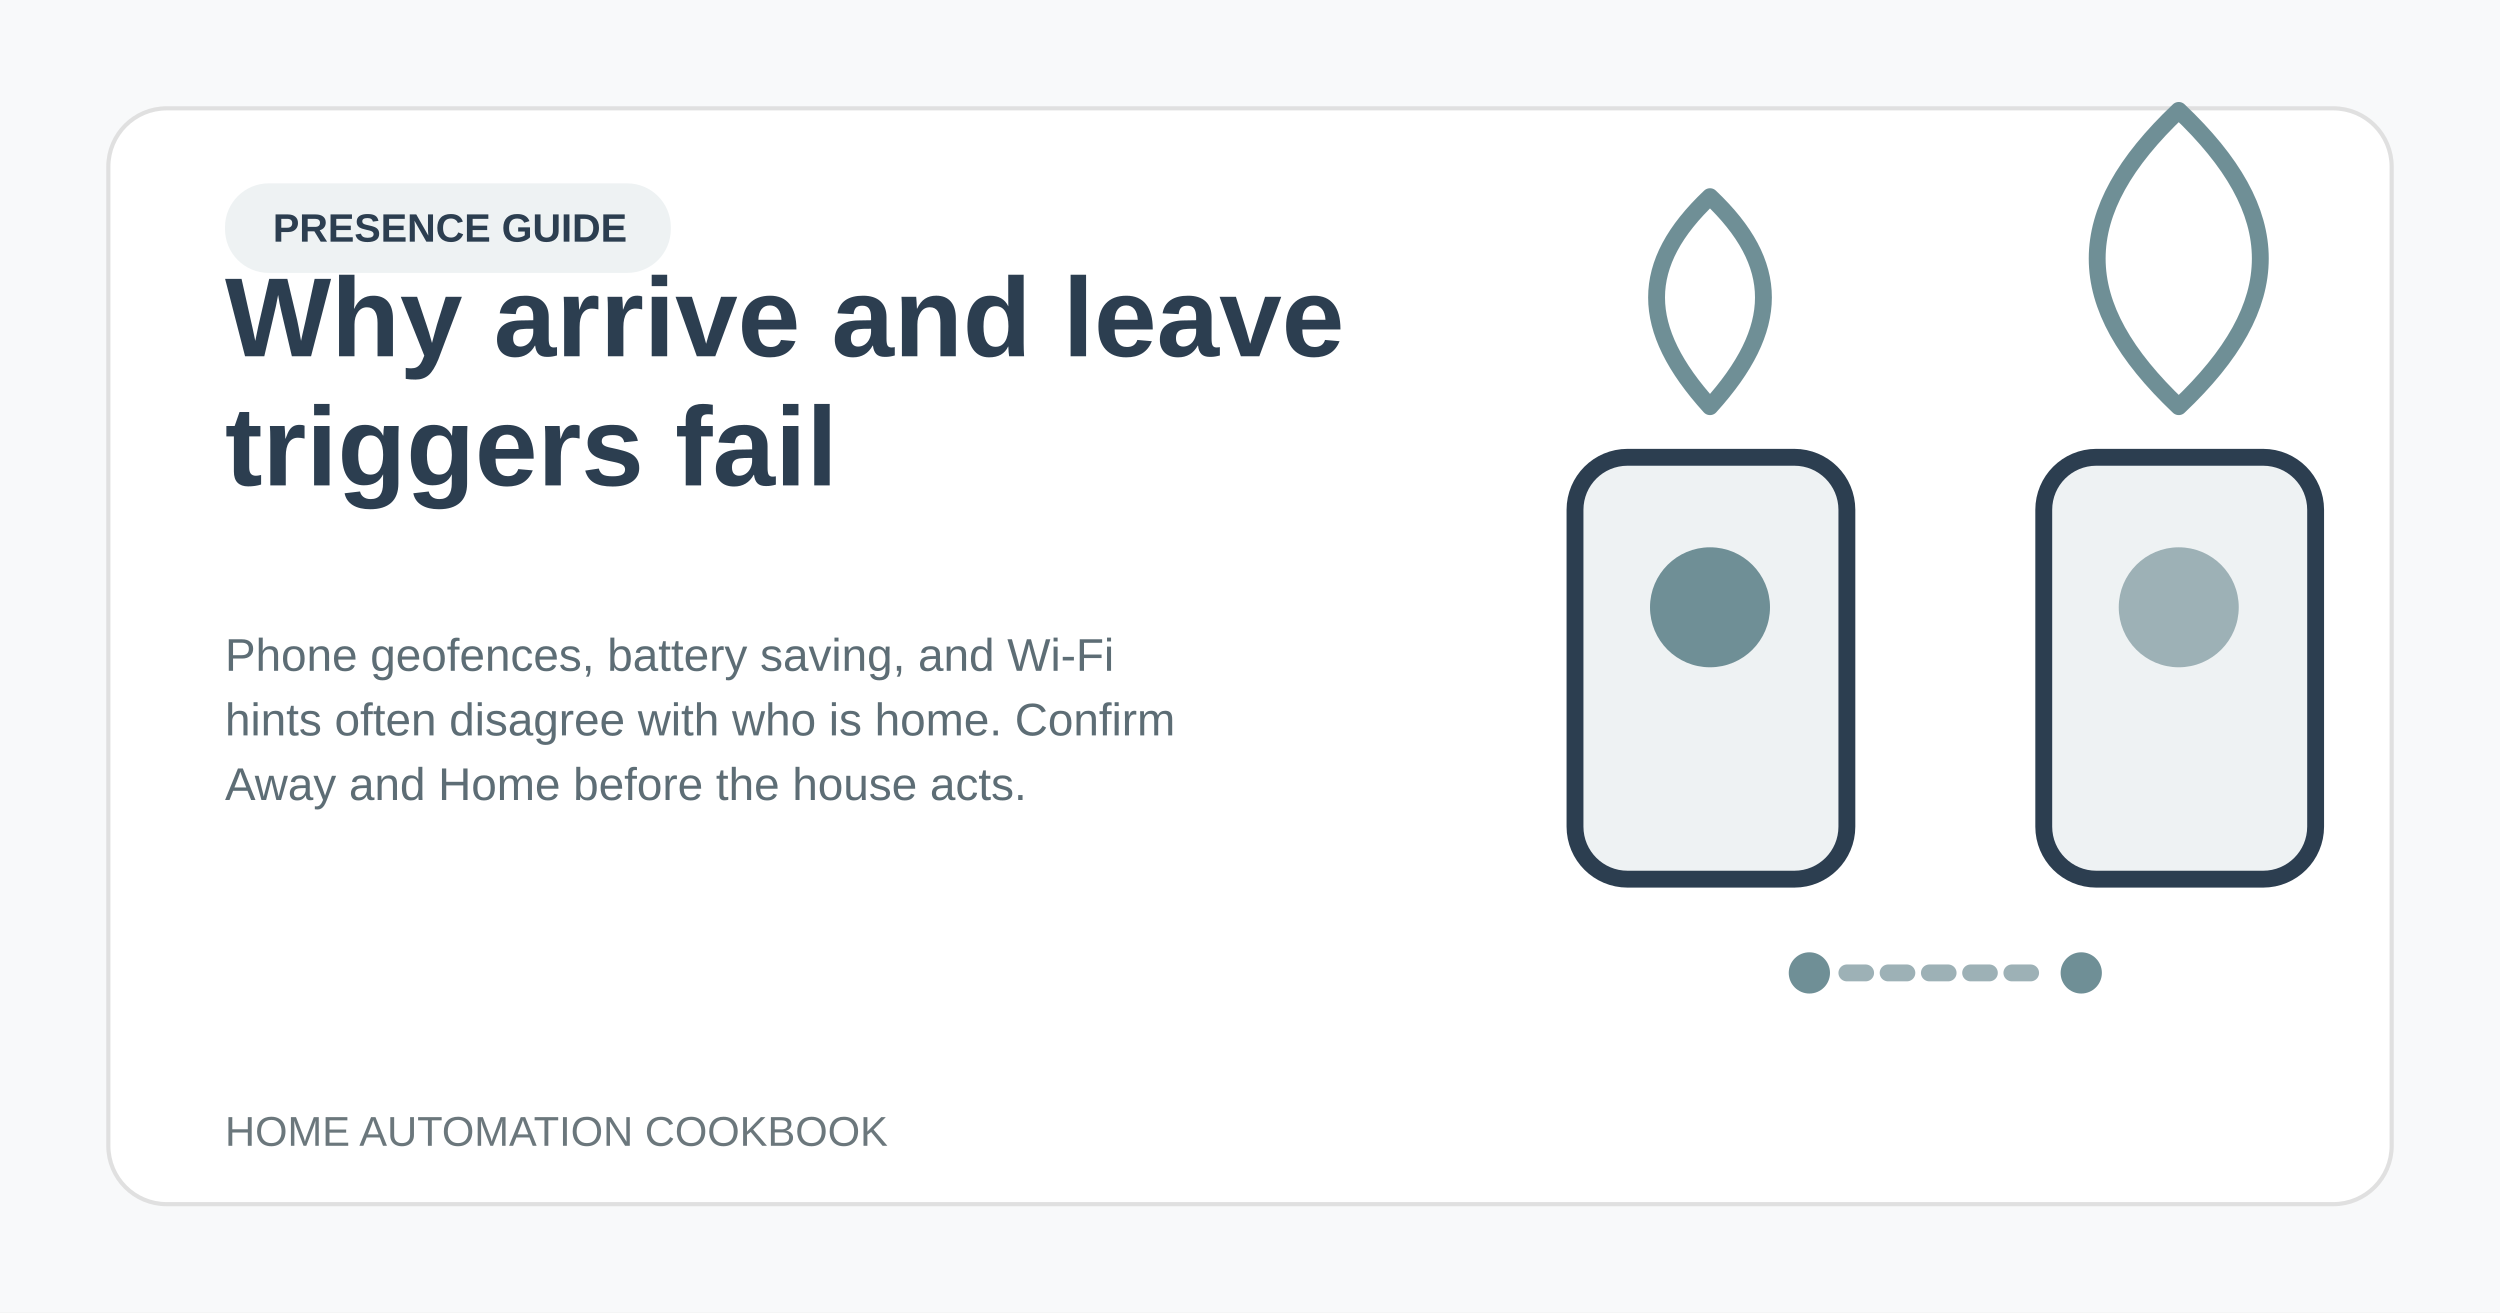
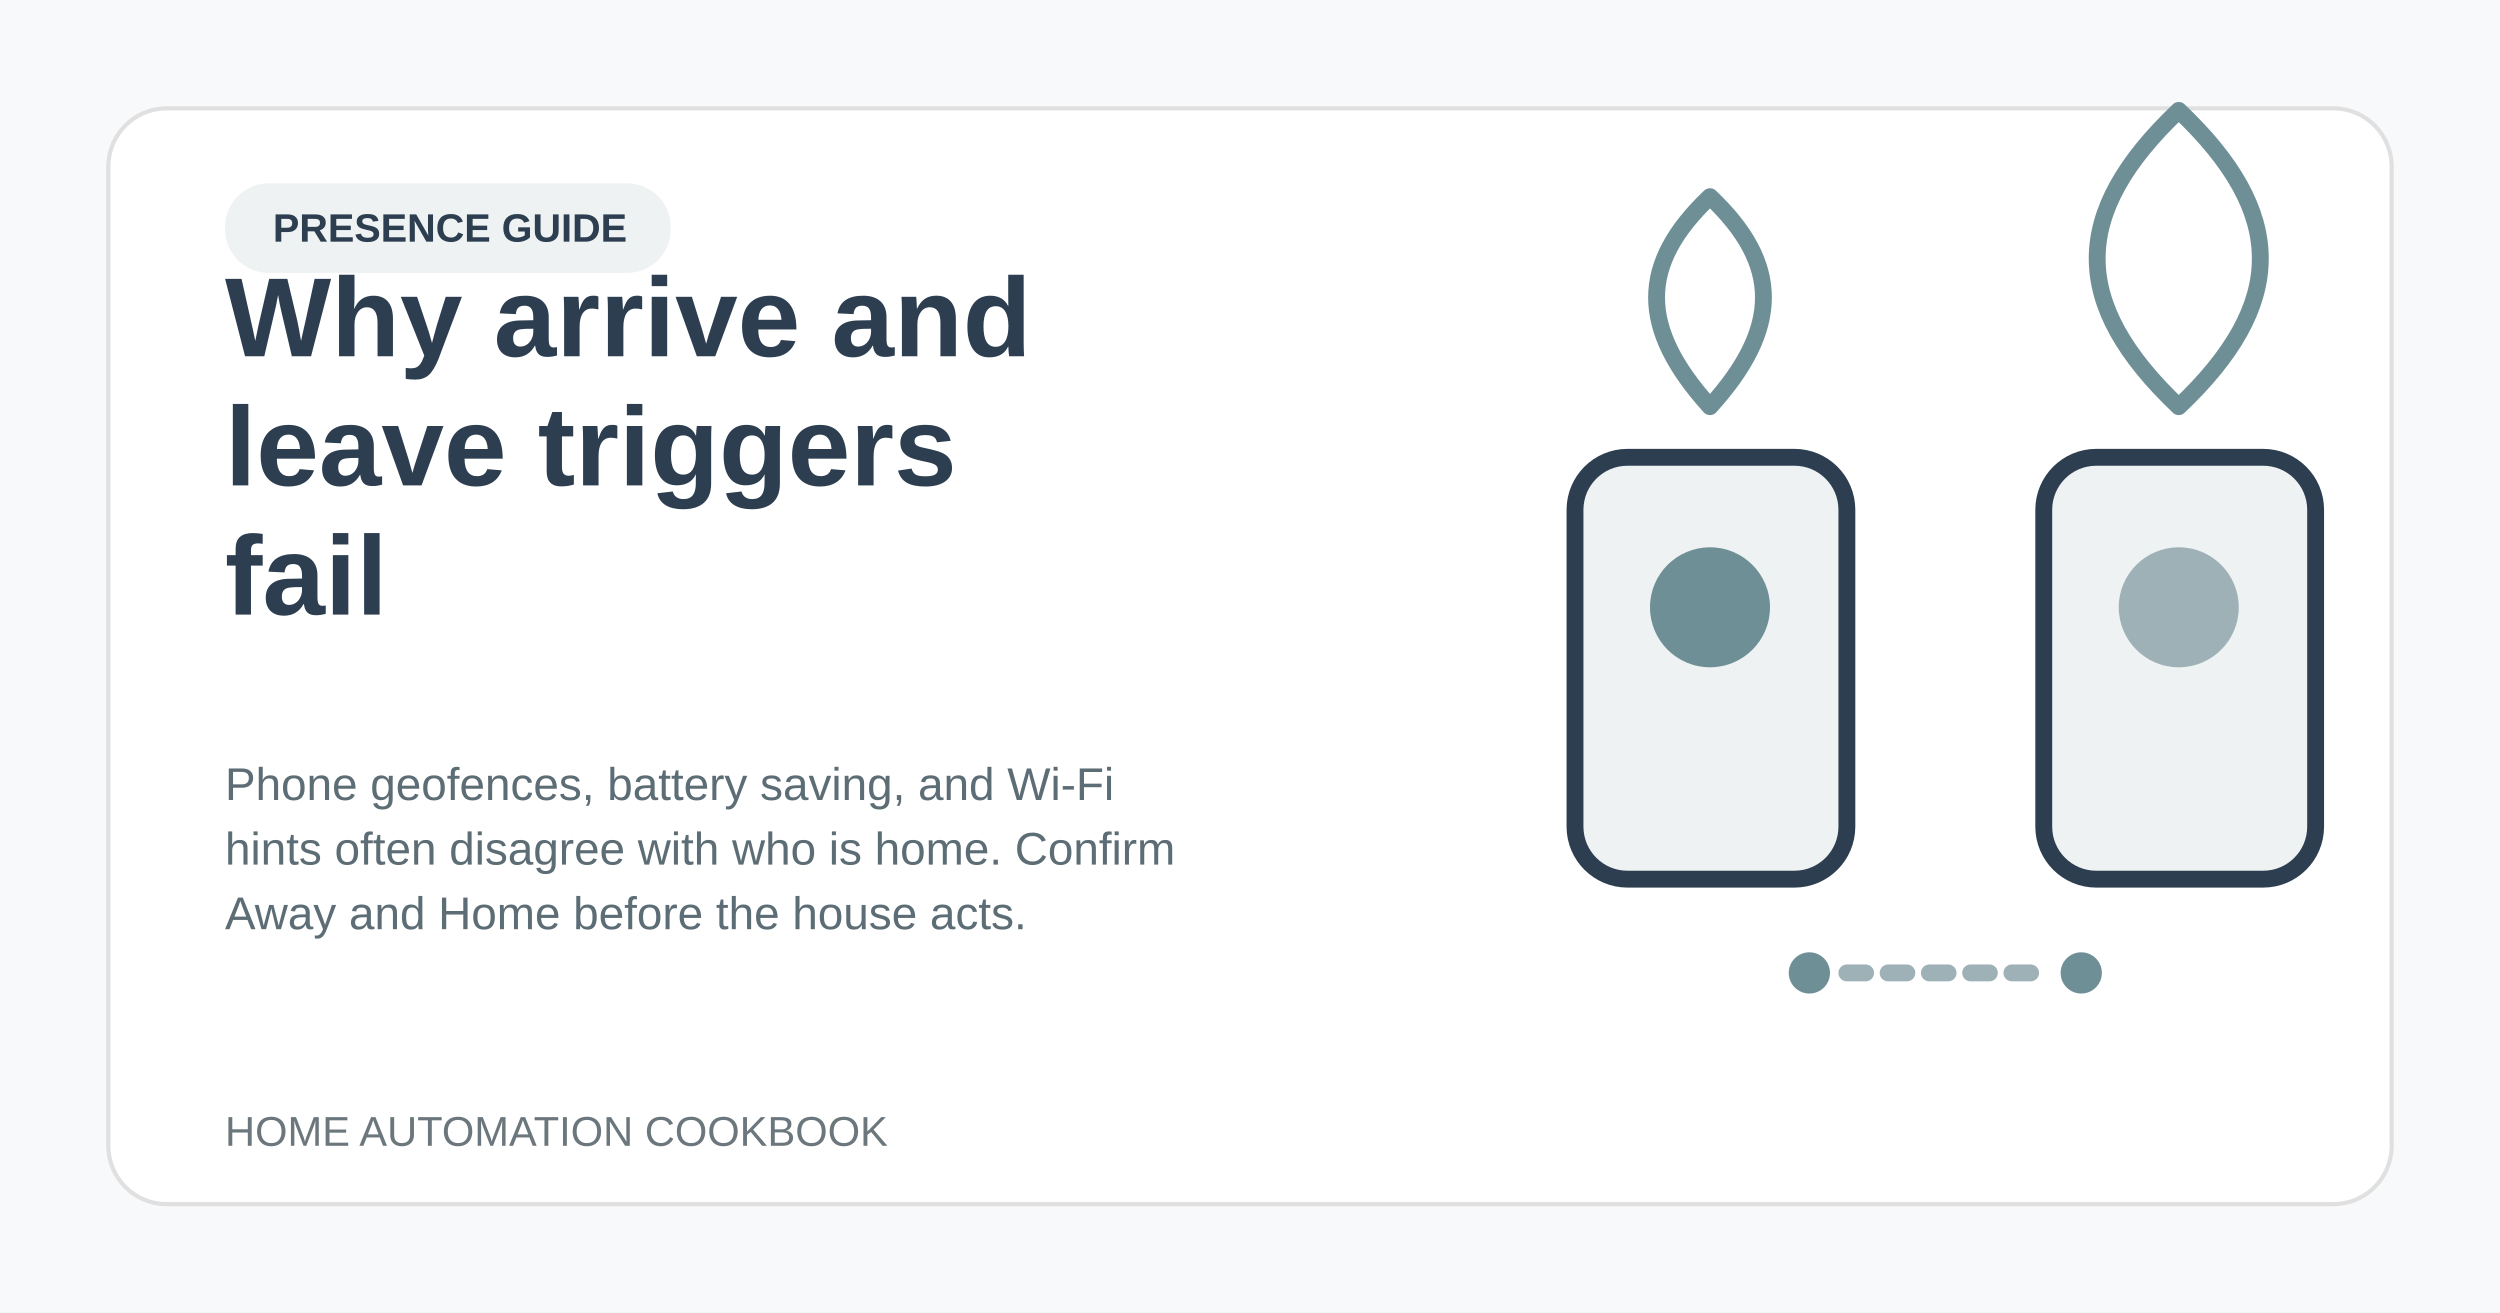
<svg xmlns="http://www.w3.org/2000/svg" width="1200" height="630" viewBox="0 0 1200 630" role="img" aria-labelledby="title desc">
  <style>
  @media (prefers-color-scheme: dark) {
    rect[fill="#f8f9fa"] { fill: #14191c; }
    rect[fill="#ffffff"], path[fill="#ffffff"] { fill: #1d2428; }
    [fill="#eef2f3"] { fill: #293238; }
    text[fill="#2c3e50"], circle[fill="#2c3e50"] { fill: #e7edef; }
    text[fill="#5d6d75"], text[fill="#6b777c"] { fill: #b7c2c6; }
    [stroke="#2c3e50"] { stroke: #d7e0e3; }
    [stroke="#9db1b6"] { stroke: #72858c; }
    [stroke="#e0e0e0"] { stroke: #3d494f; }
  }
</style>
  <rect width="1200" height="630" fill="#f8f9fa" />
  <rect x="52" y="52" width="1096" height="526" rx="28" fill="#ffffff" stroke="#e0e0e0" stroke-width="2" />
  <rect x="108" y="88" width="214" height="43" rx="21" fill="#eef2f3" />
  <text x="131" y="116" fill="#2c3e50" font-family="Segoe UI, Arial, sans-serif" font-size="19" font-weight="600">PRESENCE GUIDE</text>
-   <text x="108" y="171" fill="#2c3e50" font-family="Segoe UI, Arial, sans-serif" font-size="54" font-weight="700">Why arrive and leave</text>
-   <text x="108" y="233" fill="#2c3e50" font-family="Segoe UI, Arial, sans-serif" font-size="54" font-weight="700">triggers fail</text>
-   <text x="108" y="322" fill="#5d6d75" font-family="Segoe UI, Arial, sans-serif" font-size="22">Phone geofences, battery saving, and Wi-Fi</text>
-   <text x="108" y="353" fill="#5d6d75" font-family="Segoe UI, Arial, sans-serif" font-size="22">hints often disagree with who is home. Confirm</text>
-   <text x="108" y="384" fill="#5d6d75" font-family="Segoe UI, Arial, sans-serif" font-size="22">Away and Home before the house acts.</text>
+   <text x="108" y="171" fill="#2c3e50" font-family="Segoe UI, Arial, sans-serif" font-size="54" font-weight="700">Why arrive and</text>
+   <text x="108" y="233" fill="#2c3e50" font-family="Segoe UI, Arial, sans-serif" font-size="54" font-weight="700">leave triggers</text>
+   <text x="108" y="295" fill="#2c3e50" font-family="Segoe UI, Arial, sans-serif" font-size="54" font-weight="700">fail</text>
+   <text x="108" y="384" fill="#5d6d75" font-family="Segoe UI, Arial, sans-serif" font-size="22">Phone geofences, battery saving, and Wi-Fi</text>
+   <text x="108" y="415" fill="#5d6d75" font-family="Segoe UI, Arial, sans-serif" font-size="22">hints often disagree with who is home. Confirm</text>
+   <text x="108" y="446" fill="#5d6d75" font-family="Segoe UI, Arial, sans-serif" font-size="22">Away and Home before the house acts.</text>
  <g transform="translate(720 125) scale(.9)" fill="none" stroke="#2c3e50" stroke-width="9" stroke-linecap="round" stroke-linejoin="round">
    <rect x="40" y="105" width="145" height="225" rx="28" fill="#eef2f3" />
    <circle cx="112" cy="185" r="32" fill="#6f8f96" stroke="none" />
    <rect x="290" y="105" width="145" height="225" rx="28" fill="#eef2f3" />
    <circle cx="362" cy="185" r="32" fill="#9db1b6" stroke="none" />
    <path d="M112 78c-38-42-38-76 0-112M112 78c38-42 38-76 0-112M362 78c-58-55-58-103 0-158M362 78c58-55 58-103 0-158" stroke="#6f8f96" />
    <path d="M185 380h105" stroke="#9db1b6" stroke-dasharray="10 12" />
    <circle cx="165" cy="380" r="11" fill="#6f8f96" stroke="none" />
    <circle cx="310" cy="380" r="11" fill="#6f8f96" stroke="none" />
  </g>
  <text x="108" y="550" fill="#6b777c" font-family="Segoe UI, Arial, sans-serif" font-size="20">HOME AUTOMATION COOKBOOK</text>
</svg>
